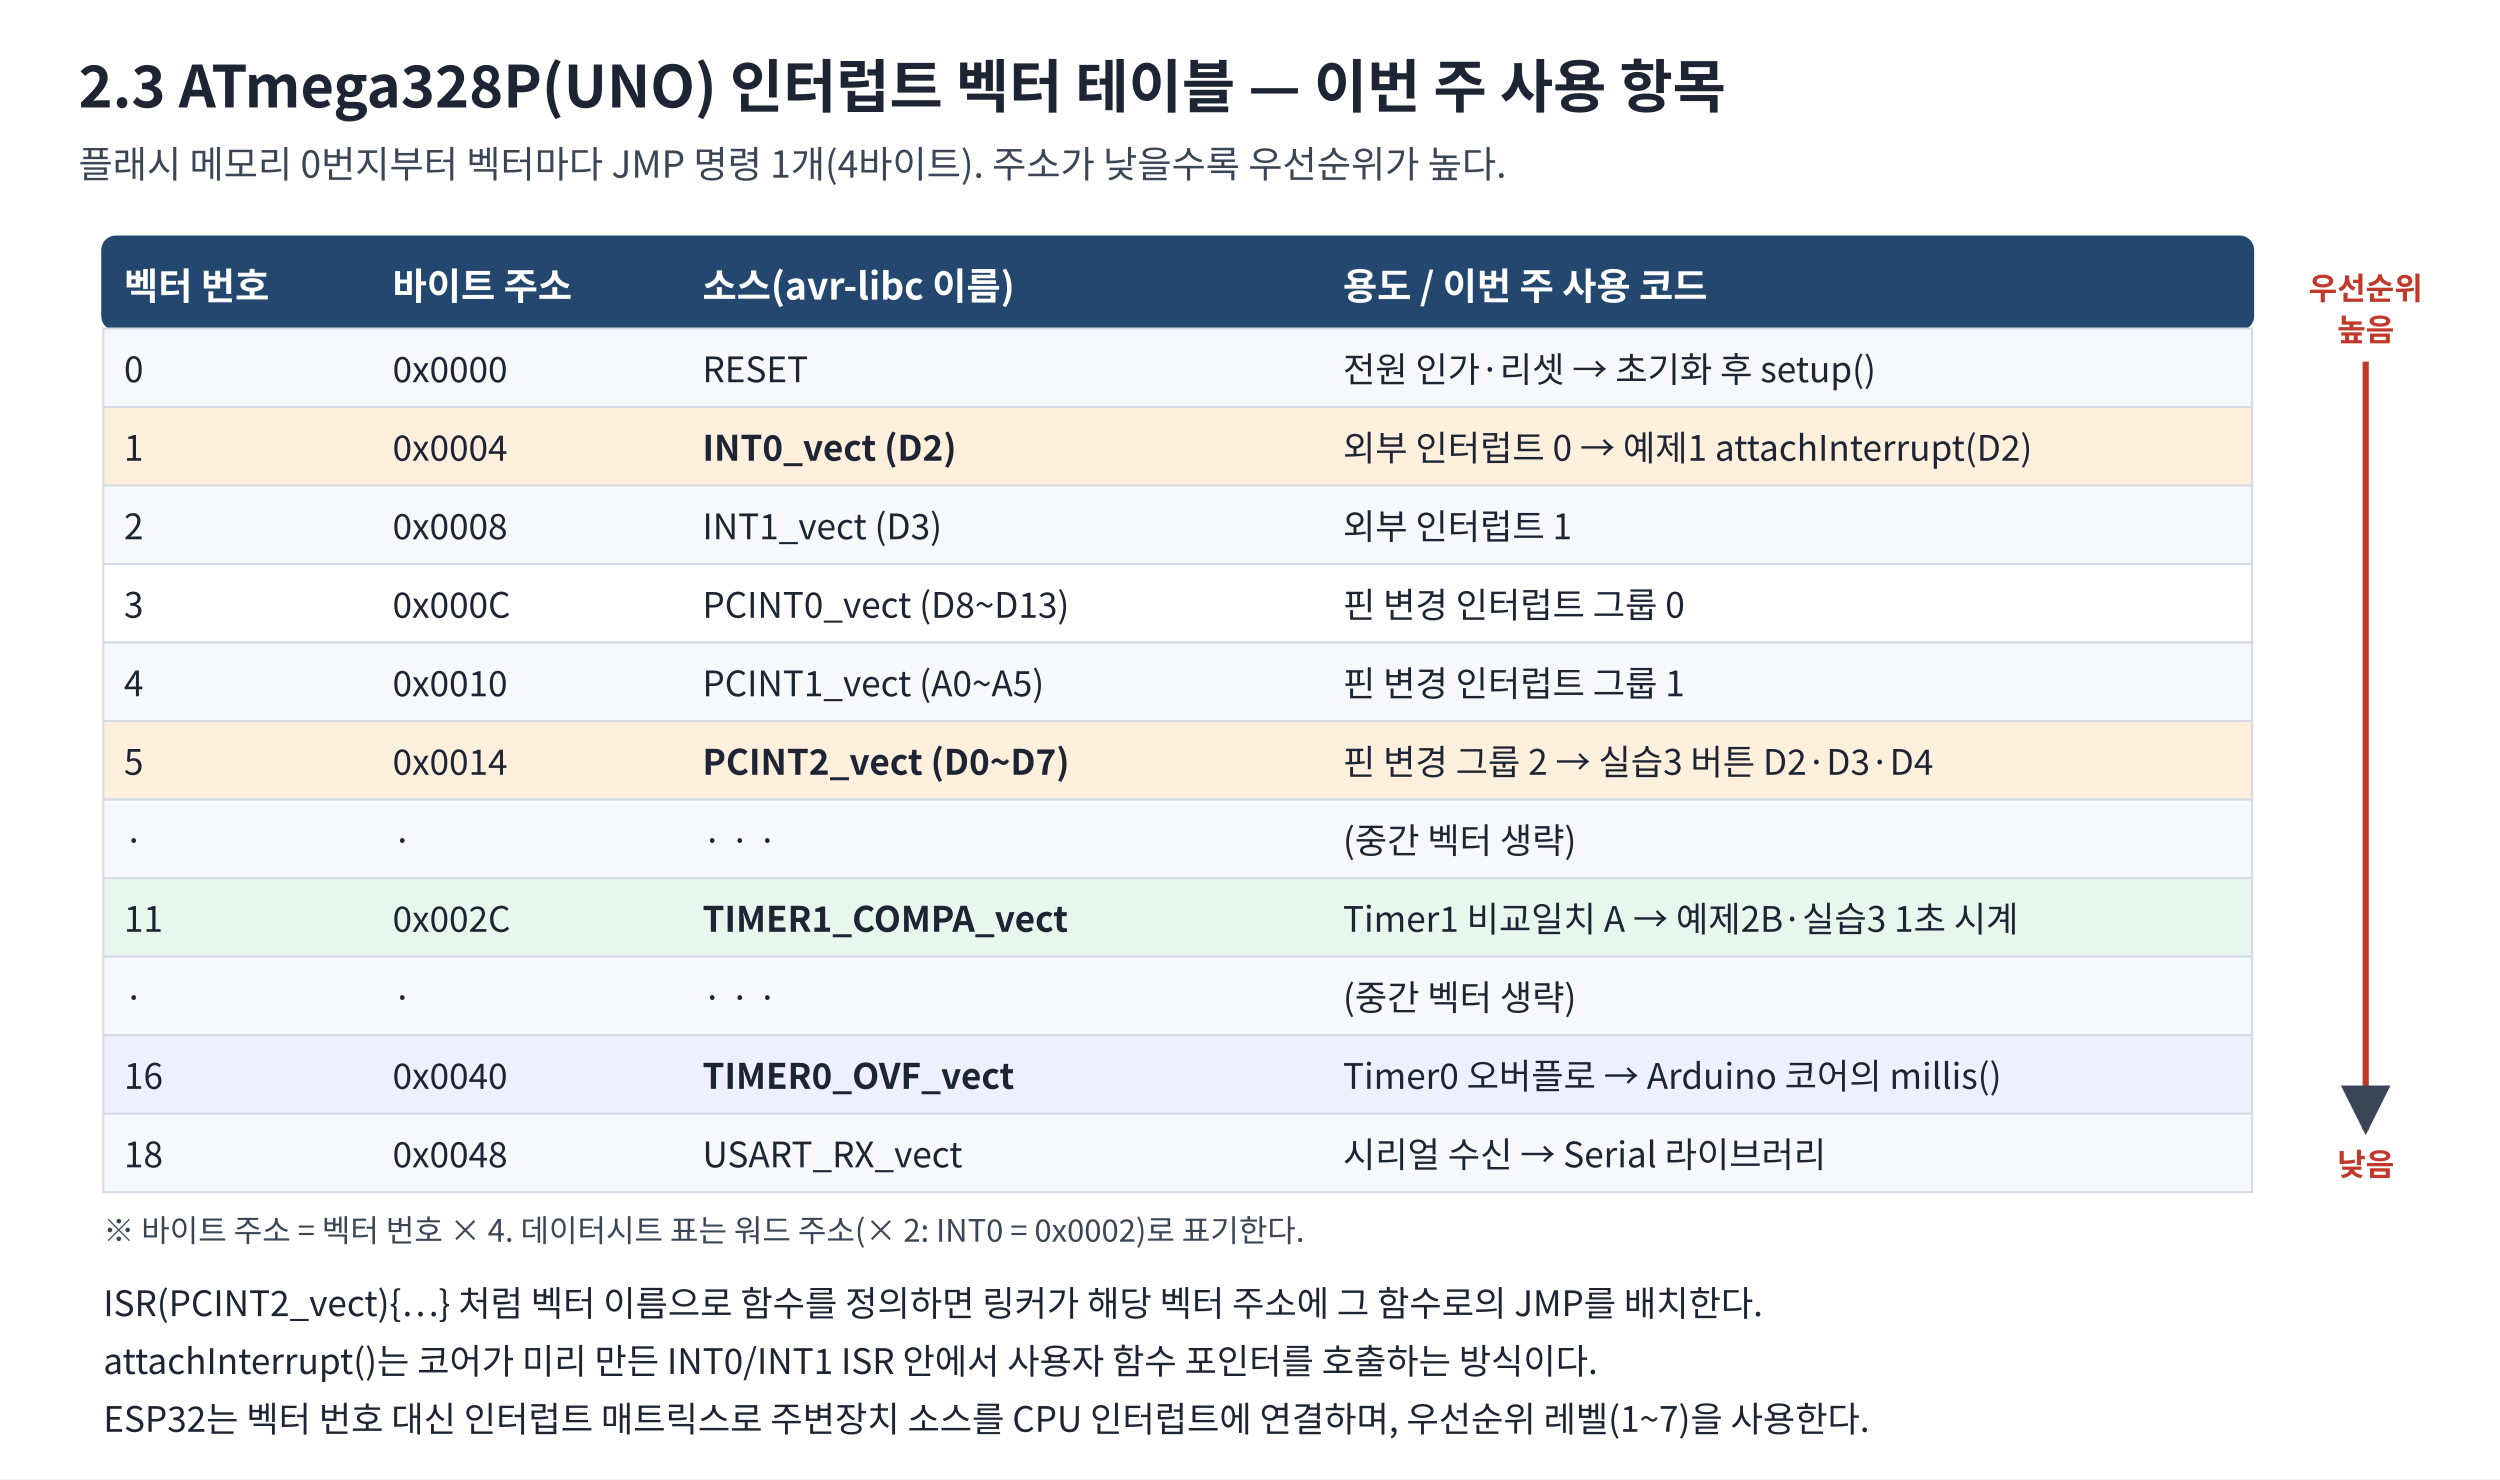
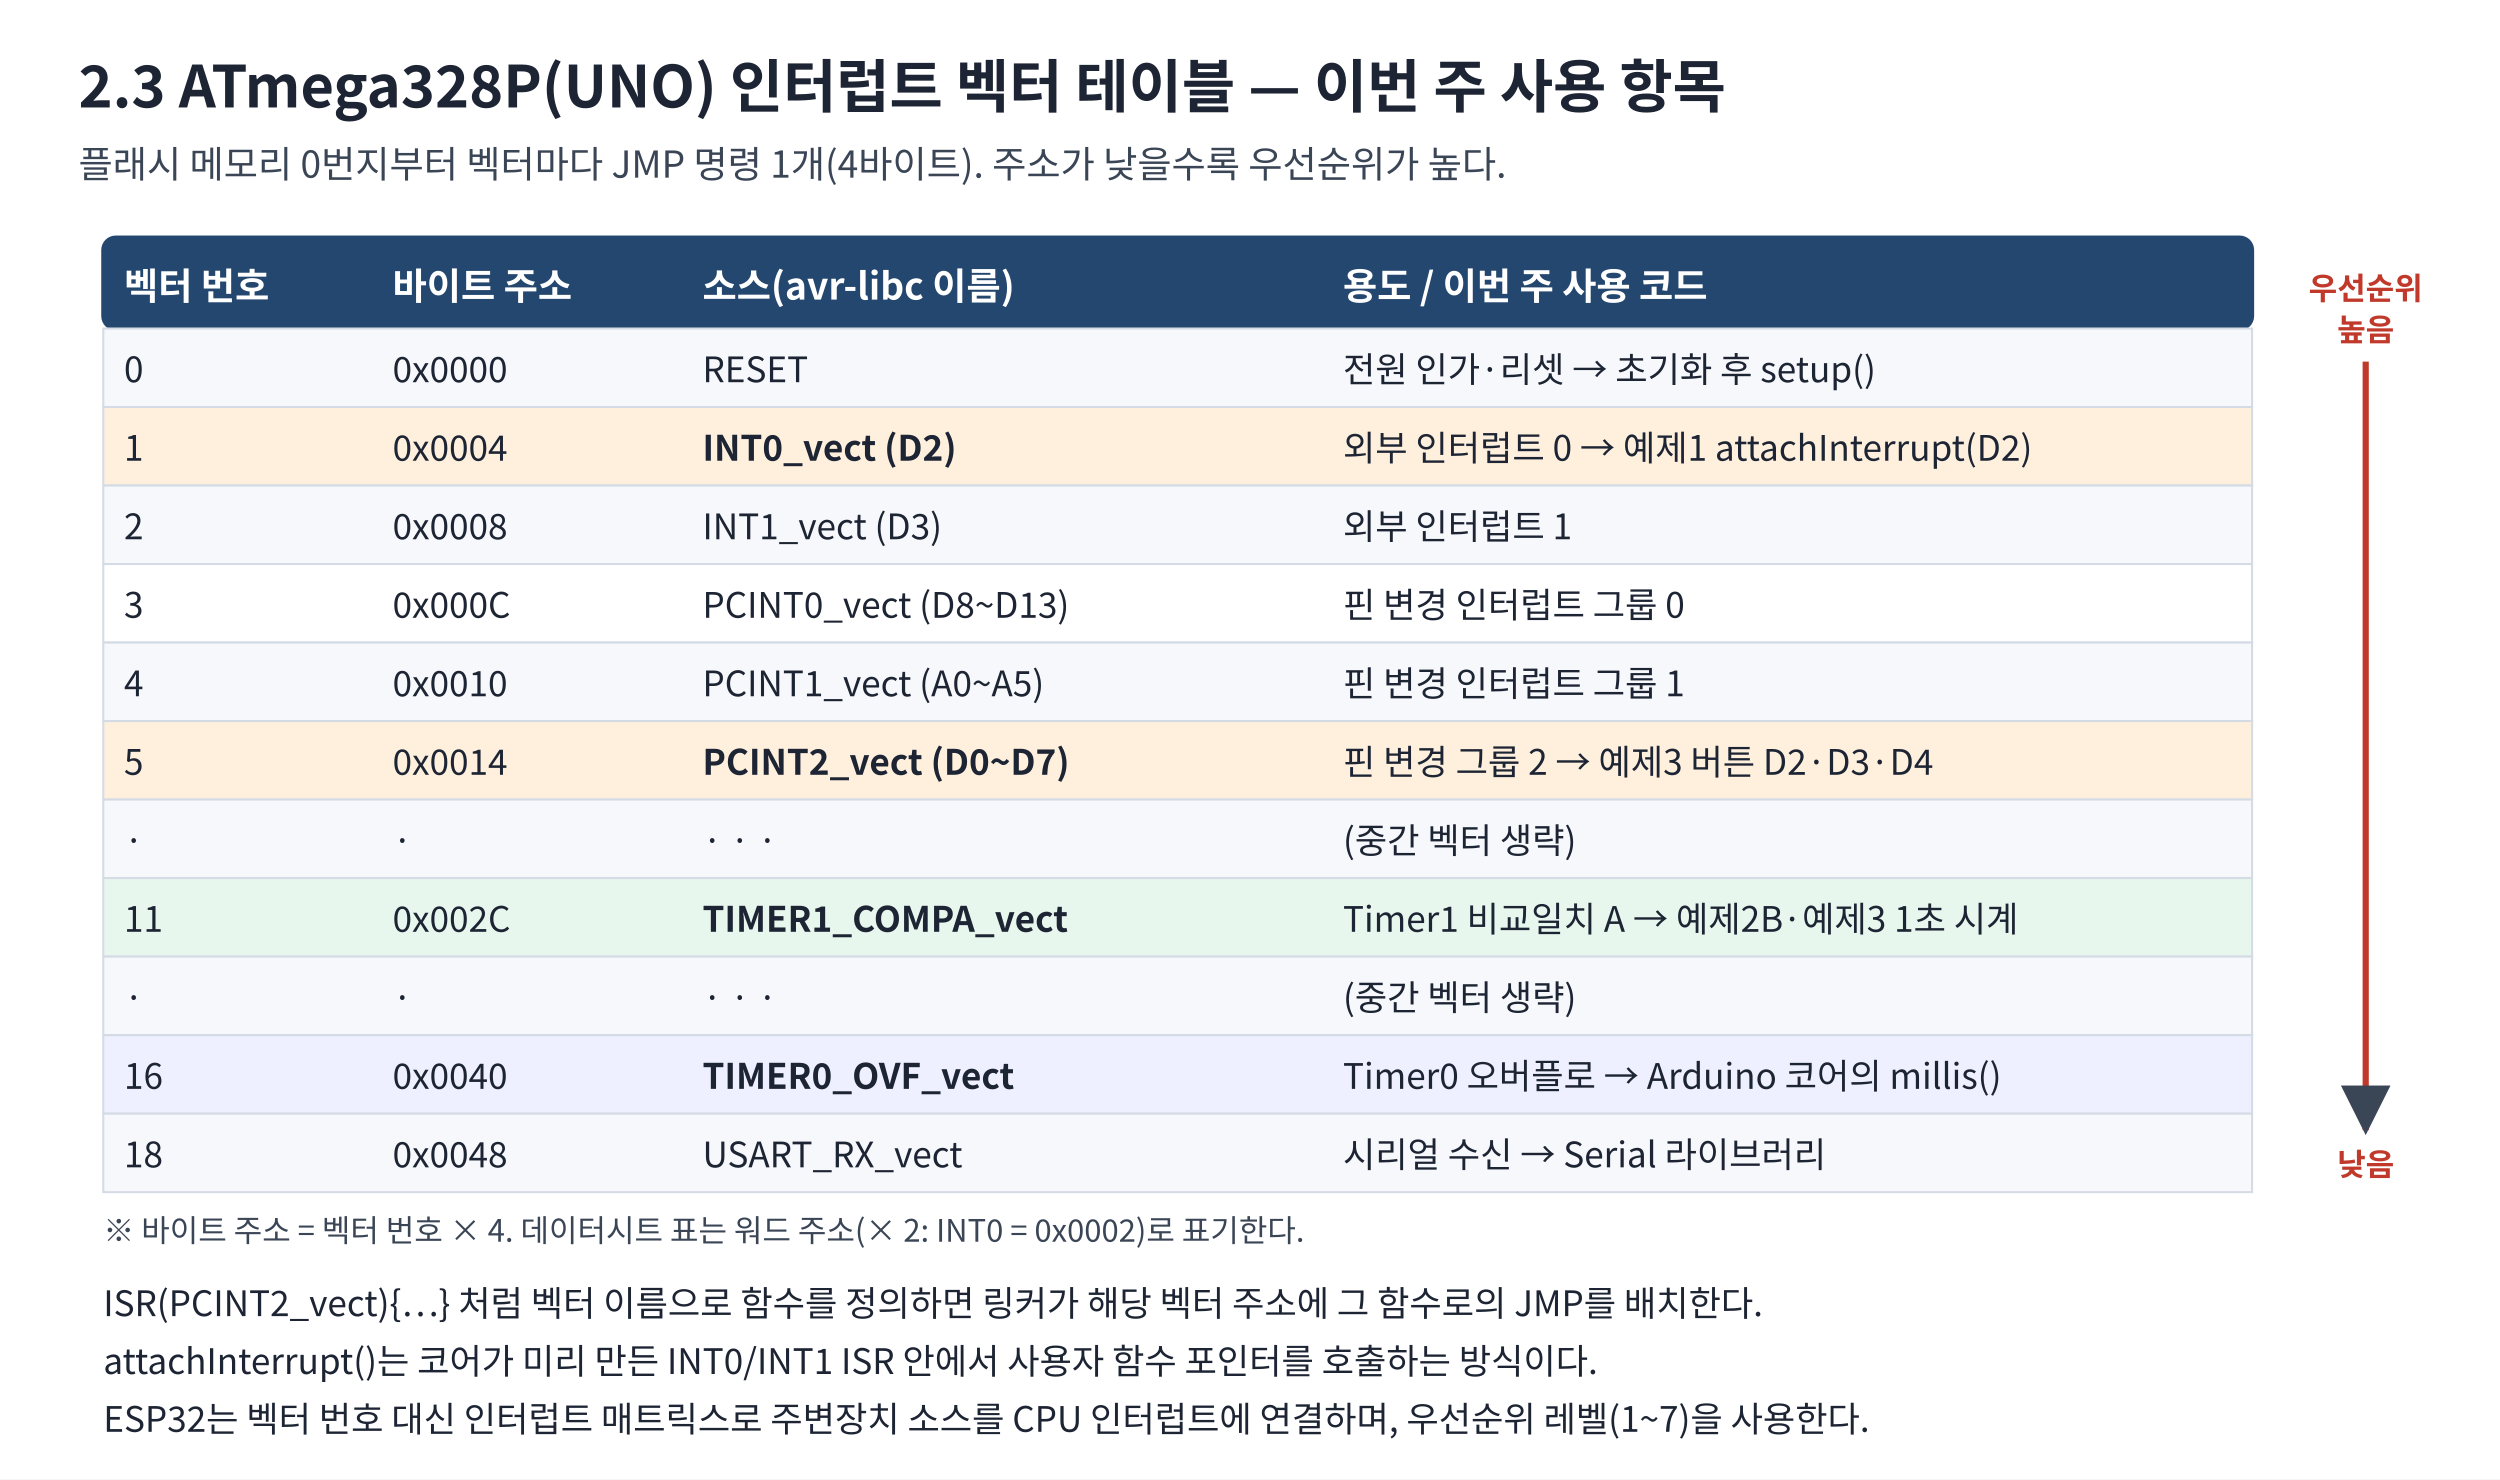
<svg xmlns="http://www.w3.org/2000/svg" width="1210" height="716" viewBox="0 0 1210 716">
  <defs>
    <marker id="arr" viewBox="0 0 10 10" refX="9" refY="5" markerWidth="8" markerHeight="8" orient="auto-start-reverse">
      <path d="M0 0 L10 5 L0 10 z" fill="#3a4556" />
    </marker>
  </defs>
  <rect width="1210" height="716" fill="#ffffff" />
  <g font-family="'Noto Sans CJK KR','Malgun Gothic','Apple SD Gothic Neo',sans-serif" fill="#1d2433">
    <text x="38" y="52" font-size="28" font-weight="bold" fill="#1d2433" text-anchor="start">2.3 ATmega328P(UNO) 인터럽트 벡터 테이블 — 이번 주 사용 항목</text>
    <text x="38" y="86" font-size="18" font-weight="normal" fill="#3a4556" text-anchor="start">플래시 메모리 0번지부터 벡터마다 JMP 명령 1개(4바이트). 주소가 낮을수록 우선순위가 높다.</text>
    <rect x="50" y="115" width="1040" height="44" rx="6" fill="#24476f" stroke="#24476f" stroke-width="2" />
    <text x="60" y="145" font-size="18" font-weight="bold" fill="#ffffff" text-anchor="start">벡터 번호</text>
    <text x="190" y="145" font-size="18" font-weight="bold" fill="#ffffff" text-anchor="start">바이트 주소</text>
    <text x="340" y="145" font-size="18" font-weight="bold" fill="#ffffff" text-anchor="start">소스(avr-libc 이름)</text>
    <text x="650" y="145" font-size="18" font-weight="bold" fill="#ffffff" text-anchor="start">용도 / 이번 주 사용 코드</text>
    <rect x="50" y="159" width="1040" height="38" fill="#f6f8fb" stroke="#d5dbe5" />
    <text x="60" y="185" font-size="17" font-weight="normal" fill="#1d2433" text-anchor="start">0</text>
    <text x="190" y="185" font-size="17" font-weight="normal" fill="#1d2433" text-anchor="start">0x0000</text>
    <text x="340" y="185" font-size="17" font-weight="normal" fill="#1d2433" text-anchor="start">RESET</text>
    <text x="650" y="185" font-size="17" font-weight="normal" fill="#1d2433" text-anchor="start">전원 인가·리셋 → 초기화 후 setup()</text>
    <rect x="50" y="197" width="1040" height="38" fill="#fff0de" stroke="#d5dbe5" />
    <text x="60" y="223" font-size="17" font-weight="normal" fill="#1d2433" text-anchor="start">1</text>
    <text x="190" y="223" font-size="17" font-weight="normal" fill="#1d2433" text-anchor="start">0x0004</text>
    <text x="340" y="223" font-size="17" font-weight="bold" fill="#1d2433" text-anchor="start">INT0_vect (D2)</text>
    <text x="650" y="223" font-size="17" font-weight="normal" fill="#1d2433" text-anchor="start">외부 인터럽트 0 → 예제1 attachInterrupt(D2)</text>
    <rect x="50" y="235" width="1040" height="38" fill="#f6f8fb" stroke="#d5dbe5" />
    <text x="60" y="261" font-size="17" font-weight="normal" fill="#1d2433" text-anchor="start">2</text>
    <text x="190" y="261" font-size="17" font-weight="normal" fill="#1d2433" text-anchor="start">0x0008</text>
    <text x="340" y="261" font-size="17" font-weight="normal" fill="#1d2433" text-anchor="start">INT1_vect (D3)</text>
    <text x="650" y="261" font-size="17" font-weight="normal" fill="#1d2433" text-anchor="start">외부 인터럽트 1</text>
    <rect x="50" y="273" width="1040" height="38" fill="#ffffff" stroke="#d5dbe5" />
    <text x="60" y="299" font-size="17" font-weight="normal" fill="#1d2433" text-anchor="start">3</text>
    <text x="190" y="299" font-size="17" font-weight="normal" fill="#1d2433" text-anchor="start">0x000C</text>
    <text x="340" y="299" font-size="17" font-weight="normal" fill="#1d2433" text-anchor="start">PCINT0_vect (D8~D13)</text>
    <text x="650" y="299" font-size="17" font-weight="normal" fill="#1d2433" text-anchor="start">핀 변경 인터럽트 그룹 0</text>
    <rect x="50" y="311" width="1040" height="38" fill="#f6f8fb" stroke="#d5dbe5" />
    <text x="60" y="337" font-size="17" font-weight="normal" fill="#1d2433" text-anchor="start">4</text>
    <text x="190" y="337" font-size="17" font-weight="normal" fill="#1d2433" text-anchor="start">0x0010</text>
    <text x="340" y="337" font-size="17" font-weight="normal" fill="#1d2433" text-anchor="start">PCINT1_vect (A0~A5)</text>
    <text x="650" y="337" font-size="17" font-weight="normal" fill="#1d2433" text-anchor="start">핀 변경 인터럽트 그룹 1</text>
    <rect x="50" y="349" width="1040" height="38" fill="#fff0de" stroke="#d5dbe5" />
    <text x="60" y="375" font-size="17" font-weight="normal" fill="#1d2433" text-anchor="start">5</text>
    <text x="190" y="375" font-size="17" font-weight="normal" fill="#1d2433" text-anchor="start">0x0014</text>
    <text x="340" y="375" font-size="17" font-weight="bold" fill="#1d2433" text-anchor="start">PCINT2_vect (D0~D7)</text>
-     <text x="650" y="375" font-size="17" font-weight="normal" fill="#1d2433" text-anchor="start">핀 변경 그룹 2 → 실습3 버튼 D2·D3·D4</text>
+     <text x="650" y="375" font-size="17" font-weight="normal" fill="#1d2433" text-anchor="start">핀 변경 그룹 2 → 예제3 버튼 D2·D3·D4</text>
    <rect x="50" y="387" width="1040" height="38" fill="#f6f8fb" stroke="#d5dbe5" />
    <text x="60" y="413" font-size="17" font-weight="normal" fill="#1d2433" text-anchor="start">·</text>
    <text x="190" y="413" font-size="17" font-weight="normal" fill="#1d2433" text-anchor="start">·</text>
    <text x="340" y="413" font-size="17" font-weight="normal" fill="#1d2433" text-anchor="start">· · ·</text>
    <text x="650" y="413" font-size="17" font-weight="normal" fill="#1d2433" text-anchor="start">(중간 벡터 생략)</text>
    <rect x="50" y="425" width="1040" height="38" fill="#e8f7ee" stroke="#d5dbe5" />
    <text x="60" y="451" font-size="17" font-weight="normal" fill="#1d2433" text-anchor="start">11</text>
    <text x="190" y="451" font-size="17" font-weight="normal" fill="#1d2433" text-anchor="start">0x002C</text>
    <text x="340" y="451" font-size="17" font-weight="bold" fill="#1d2433" text-anchor="start">TIMER1_COMPA_vect</text>
-     <text x="650" y="451" font-size="17" font-weight="normal" fill="#1d2433" text-anchor="start">Timer1 비교일치 A → 예제2B·실습3 1초 시계</text>
+     <text x="650" y="451" font-size="17" font-weight="normal" fill="#1d2433" text-anchor="start">Timer1 비교일치 A → 예제2B·예제3 1초 시계</text>
    <rect x="50" y="463" width="1040" height="38" fill="#f6f8fb" stroke="#d5dbe5" />
    <text x="60" y="489" font-size="17" font-weight="normal" fill="#1d2433" text-anchor="start">·</text>
    <text x="190" y="489" font-size="17" font-weight="normal" fill="#1d2433" text-anchor="start">·</text>
    <text x="340" y="489" font-size="17" font-weight="normal" fill="#1d2433" text-anchor="start">· · ·</text>
    <text x="650" y="489" font-size="17" font-weight="normal" fill="#1d2433" text-anchor="start">(중간 벡터 생략)</text>
    <rect x="50" y="501" width="1040" height="38" fill="#eef0ff" stroke="#d5dbe5" />
    <text x="60" y="527" font-size="17" font-weight="normal" fill="#1d2433" text-anchor="start">16</text>
    <text x="190" y="527" font-size="17" font-weight="normal" fill="#1d2433" text-anchor="start">0x0040</text>
    <text x="340" y="527" font-size="17" font-weight="bold" fill="#1d2433" text-anchor="start">TIMER0_OVF_vect</text>
    <text x="650" y="527" font-size="17" font-weight="normal" fill="#1d2433" text-anchor="start">Timer0 오버플로 → Arduino 코어의 millis()</text>
    <rect x="50" y="539" width="1040" height="38" fill="#f6f8fb" stroke="#d5dbe5" />
    <text x="60" y="565" font-size="17" font-weight="normal" fill="#1d2433" text-anchor="start">18</text>
    <text x="190" y="565" font-size="17" font-weight="normal" fill="#1d2433" text-anchor="start">0x0048</text>
    <text x="340" y="565" font-size="17" font-weight="normal" fill="#1d2433" text-anchor="start">USART_RX_vect</text>
    <text x="650" y="565" font-size="17" font-weight="normal" fill="#1d2433" text-anchor="start">시리얼 수신 → Serial 라이브러리</text>
    <text x="1145" y="145" font-size="15" font-weight="bold" fill="#c0392b" text-anchor="middle">우선순위</text>
    <text x="1145" y="165" font-size="15" font-weight="bold" fill="#c0392b" text-anchor="middle">높음</text>
    <path d="M1145 175 L1145 547" stroke="#c0392b" stroke-width="3" fill="none" stroke-linejoin="round" marker-end="url(#arr)" />
    <text x="1145" y="569" font-size="15" font-weight="bold" fill="#c0392b" text-anchor="middle">낮음</text>
    <text x="50" y="601" font-size="15" font-weight="normal" fill="#3a4556" text-anchor="start">※ 바이트 주소 = 벡터 번호 × 4. 데이터시트 표는 워드 주소(× 2: INT0 = 0x0002)로 표기한다.</text>
    <text x="50" y="637" font-size="17" font-weight="normal" fill="#1d2433" text-anchor="start">ISR(PCINT2_vect){…} 처럼 벡터 이름으로 함수를 정의하면 링커가 해당 벡터 주소에 그 함수로의 JMP를 배치한다.</text>
    <text x="50" y="665" font-size="17" font-weight="normal" fill="#1d2433" text-anchor="start">attachInterrupt()는 코어가 미리 만든 INT0/INT1 ISR 안에서 사용자 함수 포인터를 호출하는 방식이다.</text>
    <text x="50" y="693" font-size="17" font-weight="normal" fill="#1d2433" text-anchor="start">ESP32는 벡터 번호 대신 인터럽트 매트릭스로 주변장치 소스를 CPU 인터럽트에 연결하며, 우선순위 레벨(1~7)을 사용한다.</text>
  </g>
</svg>
